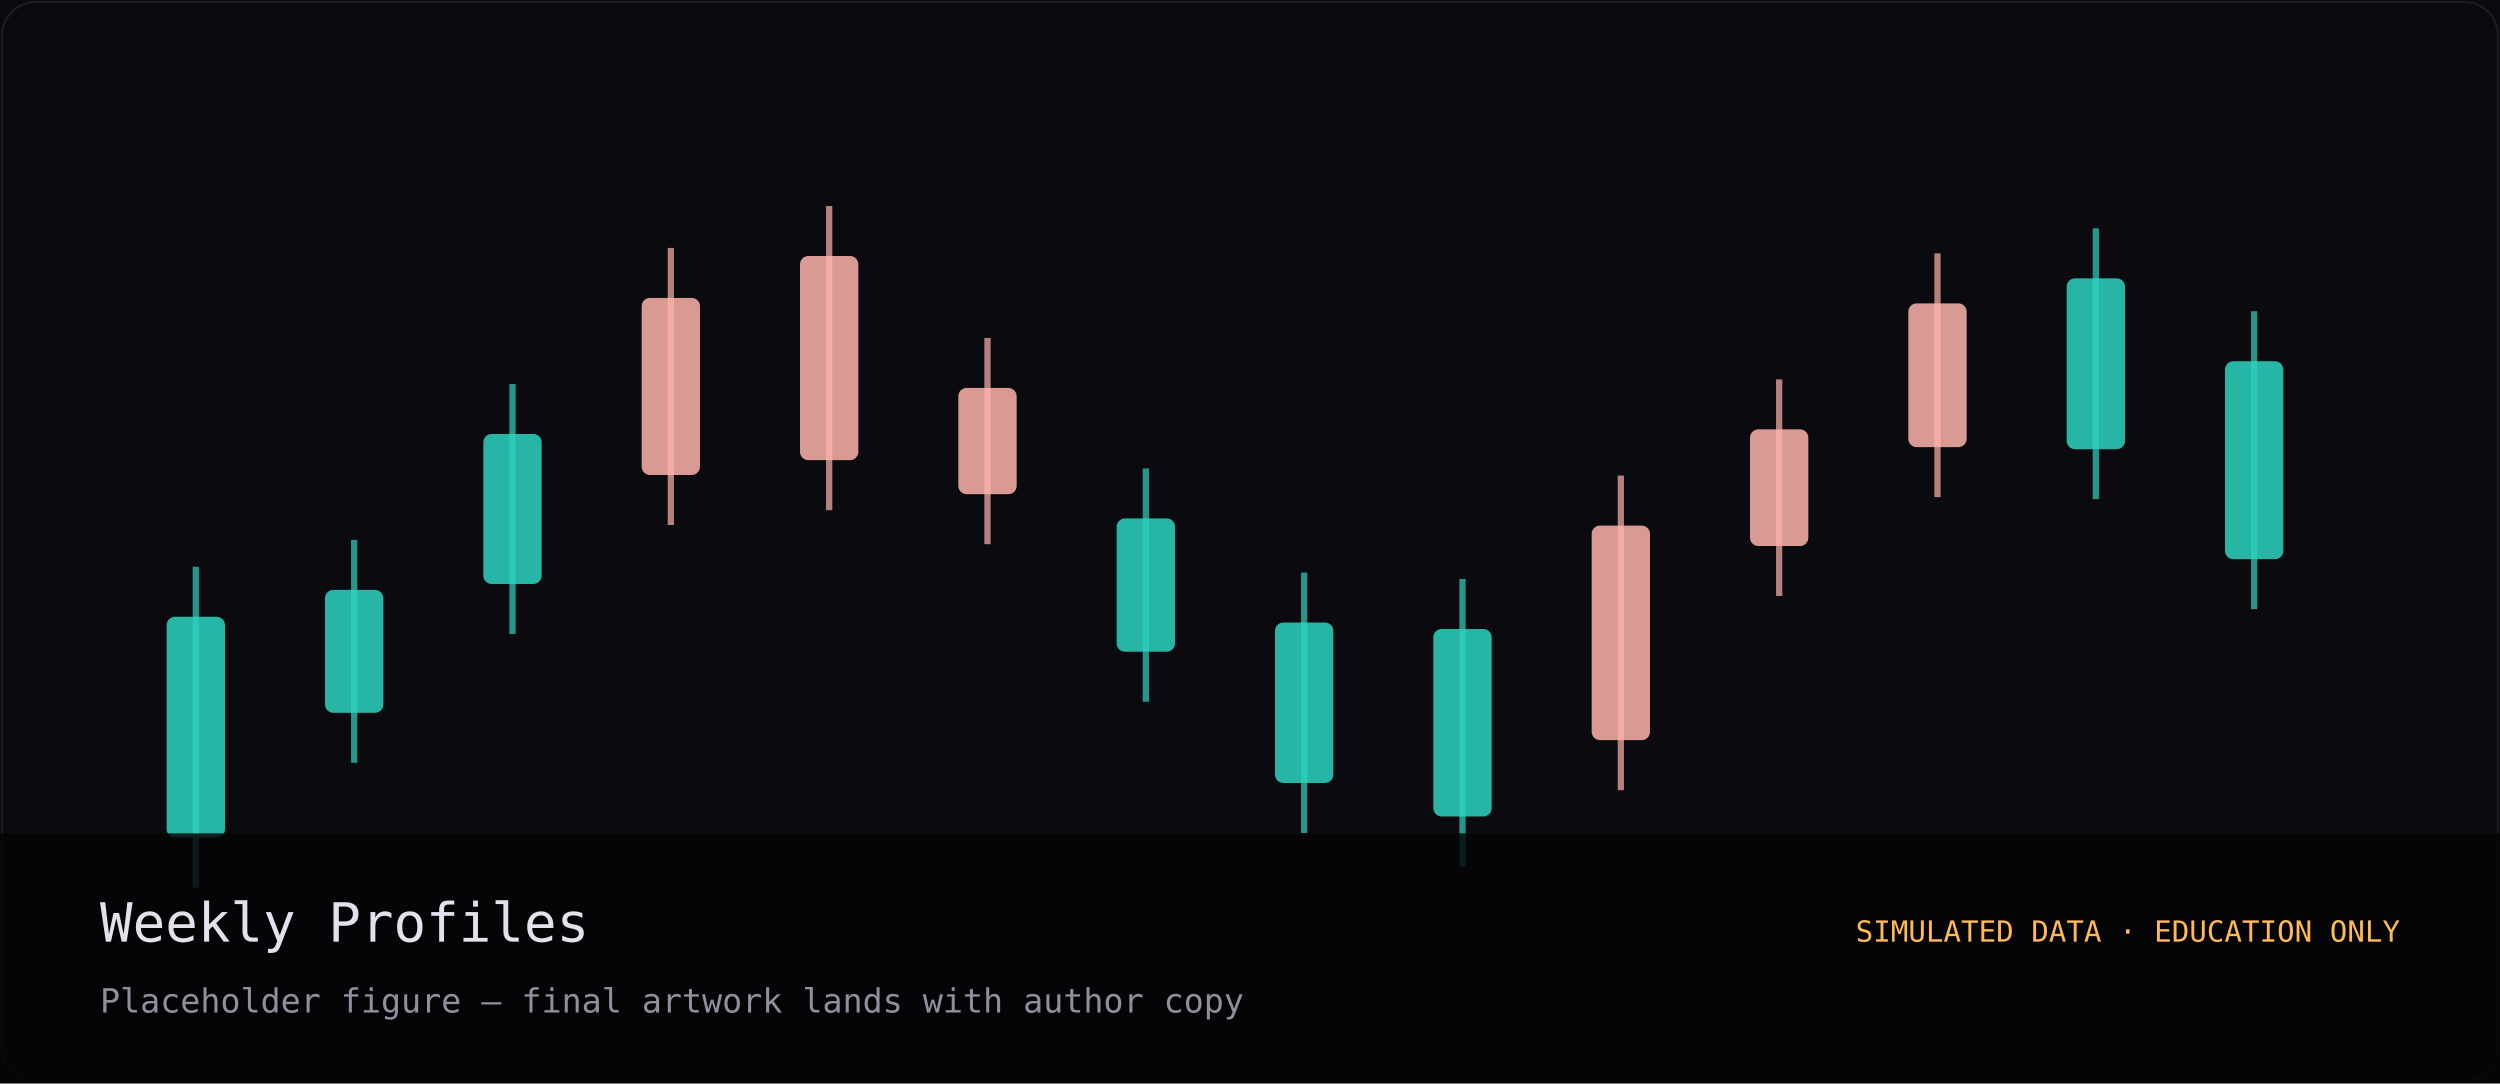
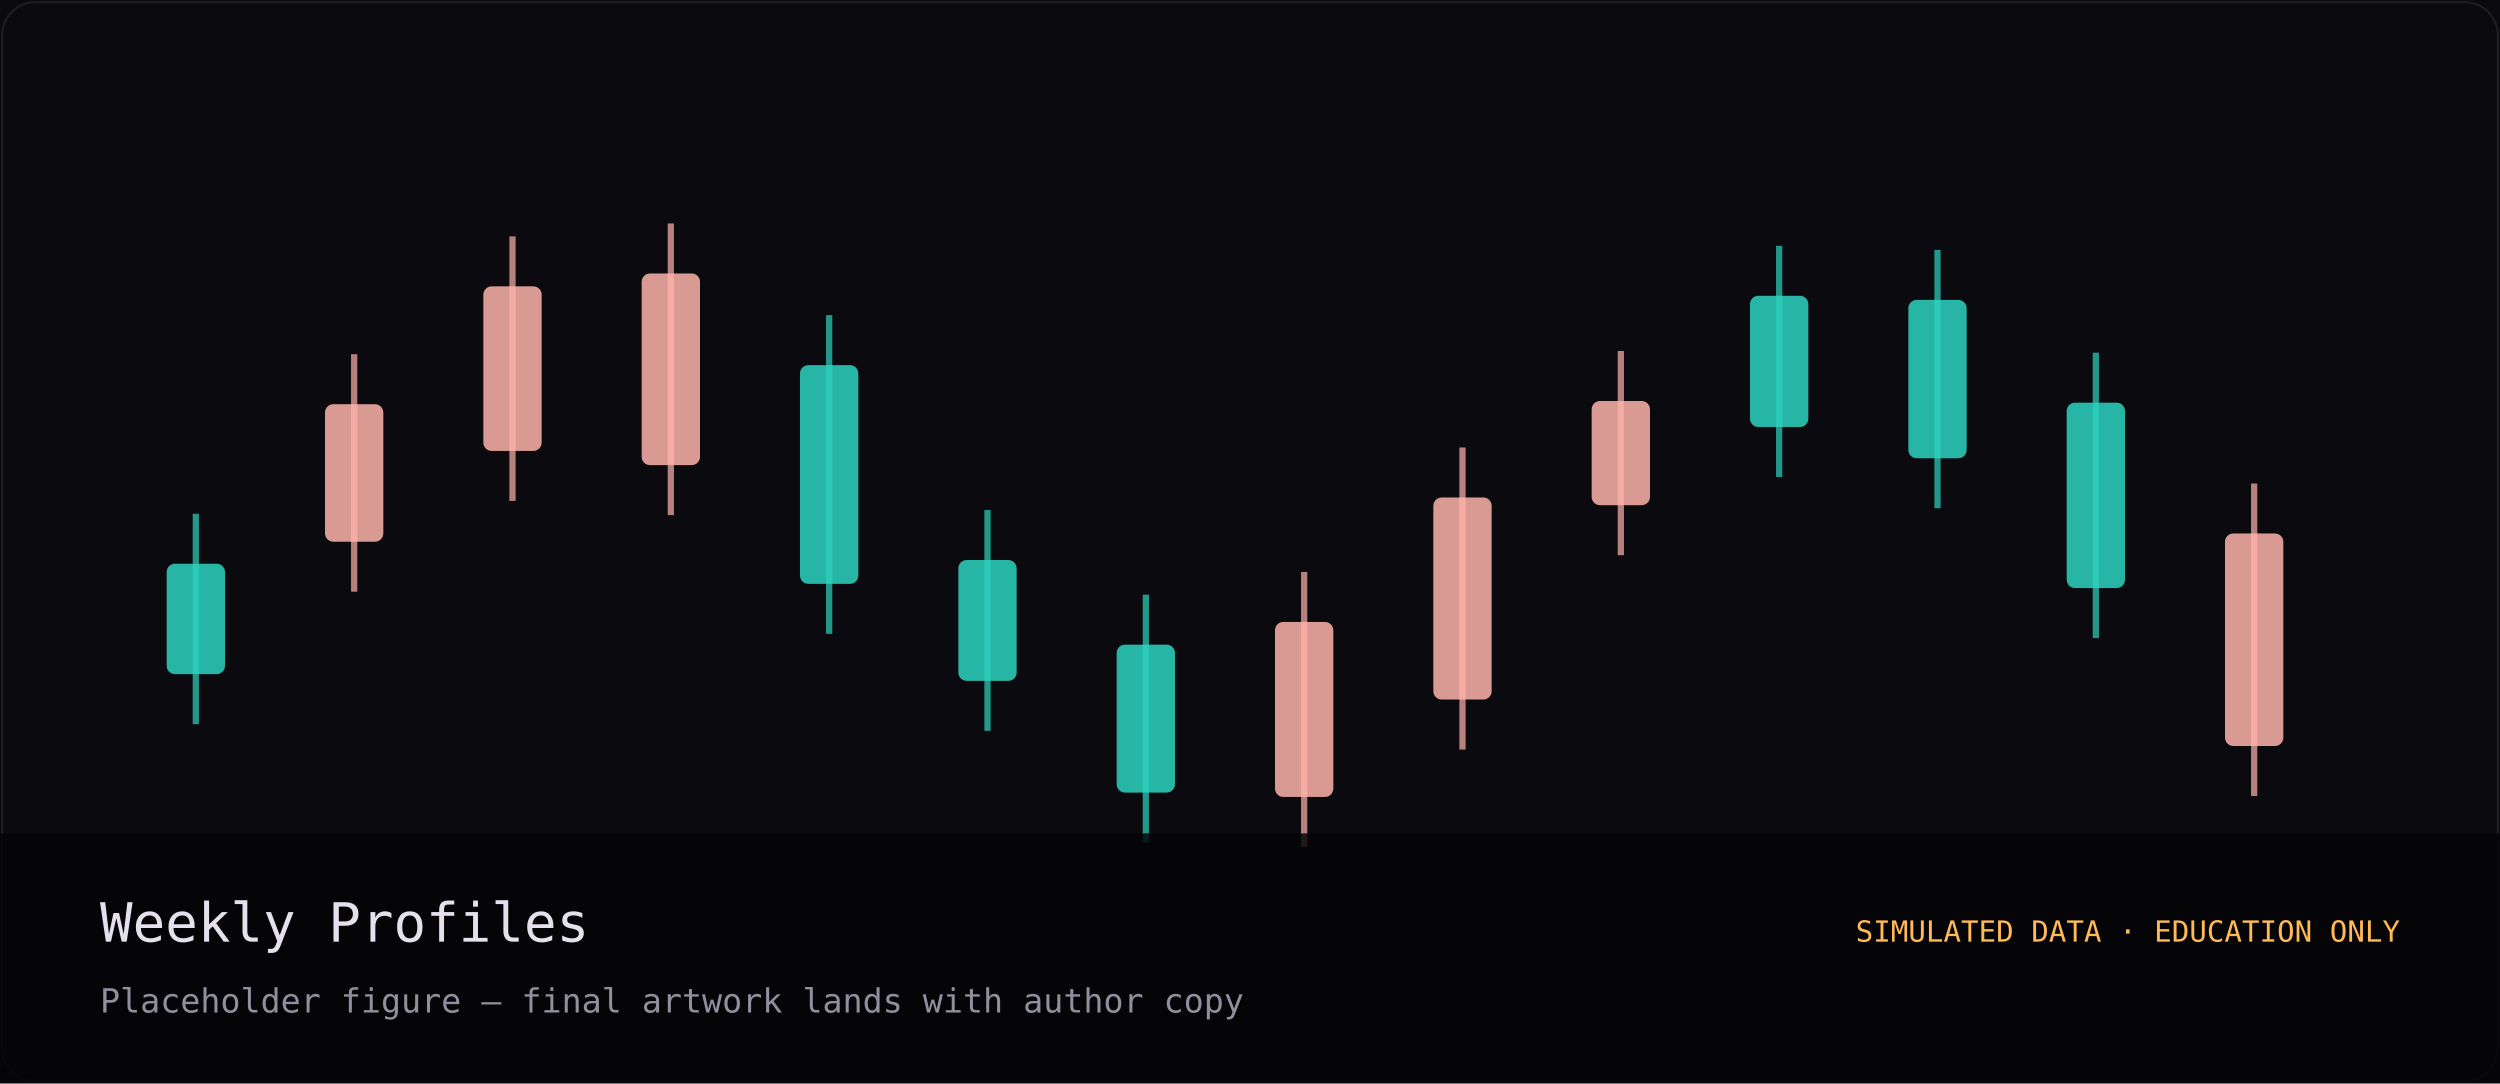
<svg xmlns="http://www.w3.org/2000/svg" width="1200" height="520" viewBox="0 0 1200 520">
  <rect width="1200" height="520" fill="#0A0A0F" />
  <rect x="1" y="1" width="1198" height="518" rx="16" fill="none" stroke="rgba(255,255,255,0.08)" />
-   <line x1="94" y1="272.042" x2="94" y2="426.042" stroke="#2DD4BF" stroke-width="3" opacity="0.7" />
-   <rect x="80" y="296.042" width="28" height="106" rx="4" fill="#2DD4BF" opacity="0.85" />
-   <line x1="170" y1="259.143" x2="170" y2="366.143" stroke="#2DD4BF" stroke-width="3" opacity="0.7" />
-   <rect x="156" y="283.143" width="28" height="59" rx="4" fill="#2DD4BF" opacity="0.85" />
-   <line x1="246" y1="184.311" x2="246" y2="304.311" stroke="#2DD4BF" stroke-width="3" opacity="0.7" />
-   <rect x="232" y="208.311" width="28" height="72" rx="4" fill="#2DD4BF" opacity="0.85" />
-   <line x1="322" y1="118.996" x2="322" y2="251.996" stroke="#FFB4AB" stroke-width="3" opacity="0.7" />
-   <rect x="308" y="142.996" width="28" height="85" rx="4" fill="#FFB4AB" opacity="0.85" />
-   <line x1="398" y1="98.874" x2="398" y2="244.874" stroke="#FFB4AB" stroke-width="3" opacity="0.7" />
-   <rect x="384" y="122.874" width="28" height="98" rx="4" fill="#FFB4AB" opacity="0.85" />
-   <line x1="474" y1="162.208" x2="474" y2="261.208" stroke="#FFB4AB" stroke-width="3" opacity="0.7" />
-   <rect x="460" y="186.208" width="28" height="51" rx="4" fill="#FFB4AB" opacity="0.85" />
-   <line x1="550" y1="224.836" x2="550" y2="336.836" stroke="#2DD4BF" stroke-width="3" opacity="0.7" />
-   <rect x="536" y="248.836" width="28" height="64" rx="4" fill="#2DD4BF" opacity="0.85" />
-   <line x1="626" y1="274.825" x2="626" y2="399.825" stroke="#2DD4BF" stroke-width="3" opacity="0.7" />
-   <rect x="612" y="298.825" width="28" height="77" rx="4" fill="#2DD4BF" opacity="0.85" />
-   <line x1="702" y1="277.909" x2="702" y2="415.909" stroke="#2DD4BF" stroke-width="3" opacity="0.7" />
-   <rect x="688" y="301.909" width="28" height="90" rx="4" fill="#2DD4BF" opacity="0.85" />
-   <line x1="778" y1="228.276" x2="778" y2="379.276" stroke="#FFB4AB" stroke-width="3" opacity="0.7" />
-   <rect x="764" y="252.276" width="28" height="103" rx="4" fill="#FFB4AB" opacity="0.85" />
-   <line x1="854" y1="182.089" x2="854" y2="286.089" stroke="#FFB4AB" stroke-width="3" opacity="0.7" />
-   <rect x="840" y="206.089" width="28" height="56" rx="4" fill="#FFB4AB" opacity="0.85" />
-   <line x1="930" y1="121.619" x2="930" y2="238.619" stroke="#FFB4AB" stroke-width="3" opacity="0.7" />
-   <rect x="916" y="145.619" width="28" height="69" rx="4" fill="#FFB4AB" opacity="0.85" />
-   <line x1="1006" y1="109.604" x2="1006" y2="239.604" stroke="#2DD4BF" stroke-width="3" opacity="0.7" />
-   <rect x="992" y="133.604" width="28" height="82" rx="4" fill="#2DD4BF" opacity="0.85" />
-   <line x1="1082" y1="149.389" x2="1082" y2="292.389" stroke="#2DD4BF" stroke-width="3" opacity="0.7" />
-   <rect x="1068" y="173.389" width="28" height="95" rx="4" fill="#2DD4BF" opacity="0.85" />
+   <line x1="94" y1="246.591" x2="94" y2="347.591" stroke="#2DD4BF" stroke-width="3" opacity="0.7" />
+   <rect x="80" y="270.591" width="28" height="53" rx="4" fill="#2DD4BF" opacity="0.85" />
+   <line x1="170" y1="170.017" x2="170" y2="284.017" stroke="#FFB4AB" stroke-width="3" opacity="0.7" />
+   <rect x="156" y="194.017" width="28" height="66" rx="4" fill="#FFB4AB" opacity="0.85" />
+   <line x1="246" y1="113.45" x2="246" y2="240.45" stroke="#FFB4AB" stroke-width="3" opacity="0.7" />
+   <rect x="232" y="137.45" width="28" height="79" rx="4" fill="#FFB4AB" opacity="0.85" />
+   <line x1="322" y1="107.26" x2="322" y2="247.26" stroke="#FFB4AB" stroke-width="3" opacity="0.7" />
+   <rect x="308" y="131.26" width="28" height="92" rx="4" fill="#FFB4AB" opacity="0.85" />
+   <line x1="398" y1="151.259" x2="398" y2="304.259" stroke="#2DD4BF" stroke-width="3" opacity="0.7" />
+   <rect x="384" y="175.259" width="28" height="105" rx="4" fill="#2DD4BF" opacity="0.85" />
+   <line x1="474" y1="244.815" x2="474" y2="350.815" stroke="#2DD4BF" stroke-width="3" opacity="0.7" />
+   <rect x="460" y="268.815" width="28" height="58" rx="4" fill="#2DD4BF" opacity="0.85" />
+   <line x1="550" y1="285.433" x2="550" y2="404.433" stroke="#2DD4BF" stroke-width="3" opacity="0.7" />
+   <rect x="536" y="309.433" width="28" height="71" rx="4" fill="#2DD4BF" opacity="0.85" />
+   <line x1="626" y1="274.531" x2="626" y2="406.531" stroke="#FFB4AB" stroke-width="3" opacity="0.7" />
+   <rect x="612" y="298.531" width="28" height="84" rx="4" fill="#FFB4AB" opacity="0.85" />
+   <line x1="702" y1="214.781" x2="702" y2="359.781" stroke="#FFB4AB" stroke-width="3" opacity="0.7" />
+   <rect x="688" y="238.781" width="28" height="97" rx="4" fill="#FFB4AB" opacity="0.85" />
+   <line x1="778" y1="168.482" x2="778" y2="266.482" stroke="#FFB4AB" stroke-width="3" opacity="0.7" />
+   <rect x="764" y="192.482" width="28" height="50" rx="4" fill="#FFB4AB" opacity="0.85" />
+   <line x1="854" y1="117.974" x2="854" y2="228.974" stroke="#2DD4BF" stroke-width="3" opacity="0.7" />
+   <rect x="840" y="141.974" width="28" height="63" rx="4" fill="#2DD4BF" opacity="0.85" />
+   <line x1="930" y1="119.952" x2="930" y2="243.952" stroke="#2DD4BF" stroke-width="3" opacity="0.7" />
+   <rect x="916" y="143.952" width="28" height="76" rx="4" fill="#2DD4BF" opacity="0.85" />
+   <line x1="1006" y1="169.272" x2="1006" y2="306.272" stroke="#2DD4BF" stroke-width="3" opacity="0.7" />
+   <rect x="992" y="193.272" width="28" height="89" rx="4" fill="#2DD4BF" opacity="0.85" />
+   <line x1="1082" y1="232.076" x2="1082" y2="382.076" stroke="#FFB4AB" stroke-width="3" opacity="0.7" />
+   <rect x="1068" y="256.076" width="28" height="102" rx="4" fill="#FFB4AB" opacity="0.85" />
  <rect x="0" y="400" width="1200" height="120" fill="#050507" opacity="0.85" />
  <text x="48" y="452" font-family="Menlo, monospace" font-size="26" fill="#E4E1ED">Weekly Profiles</text>
  <text x="48" y="486" font-family="Menlo, monospace" font-size="16" fill="#908F9E">Placeholder figure — final artwork lands with author copy</text>
  <text x="1152" y="452" text-anchor="end" font-family="Menlo, monospace" font-size="14" fill="#FFB955">SIMULATED DATA · EDUCATION ONLY</text>
</svg>
